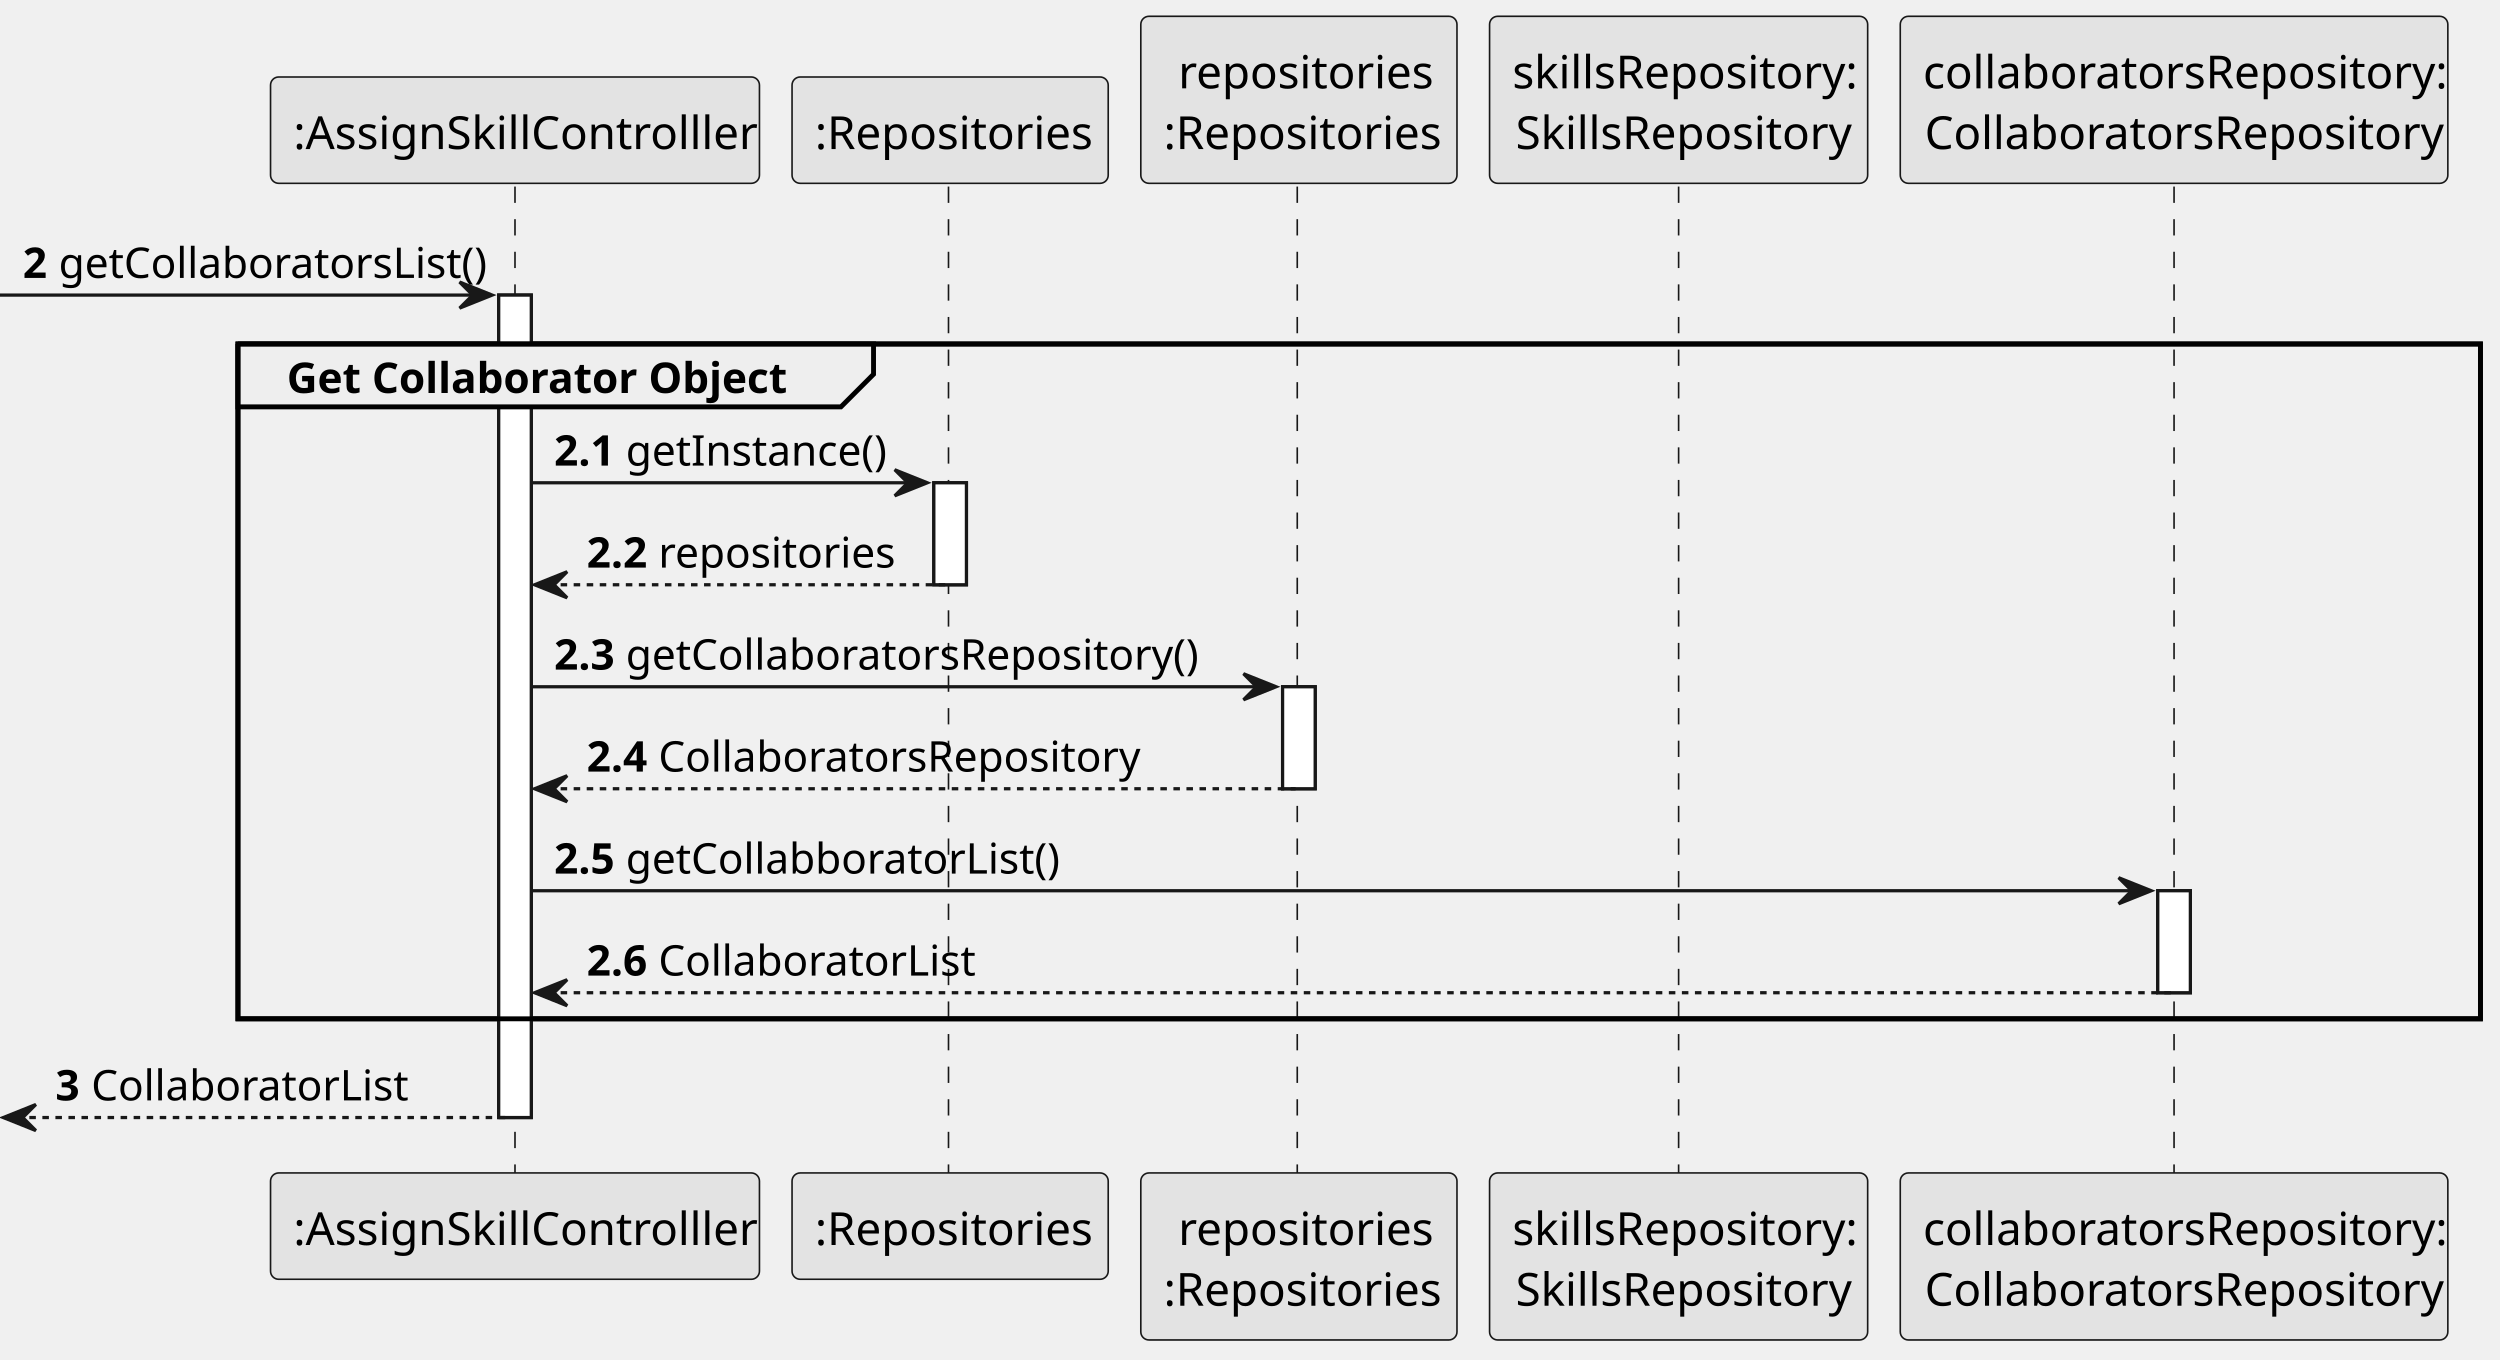
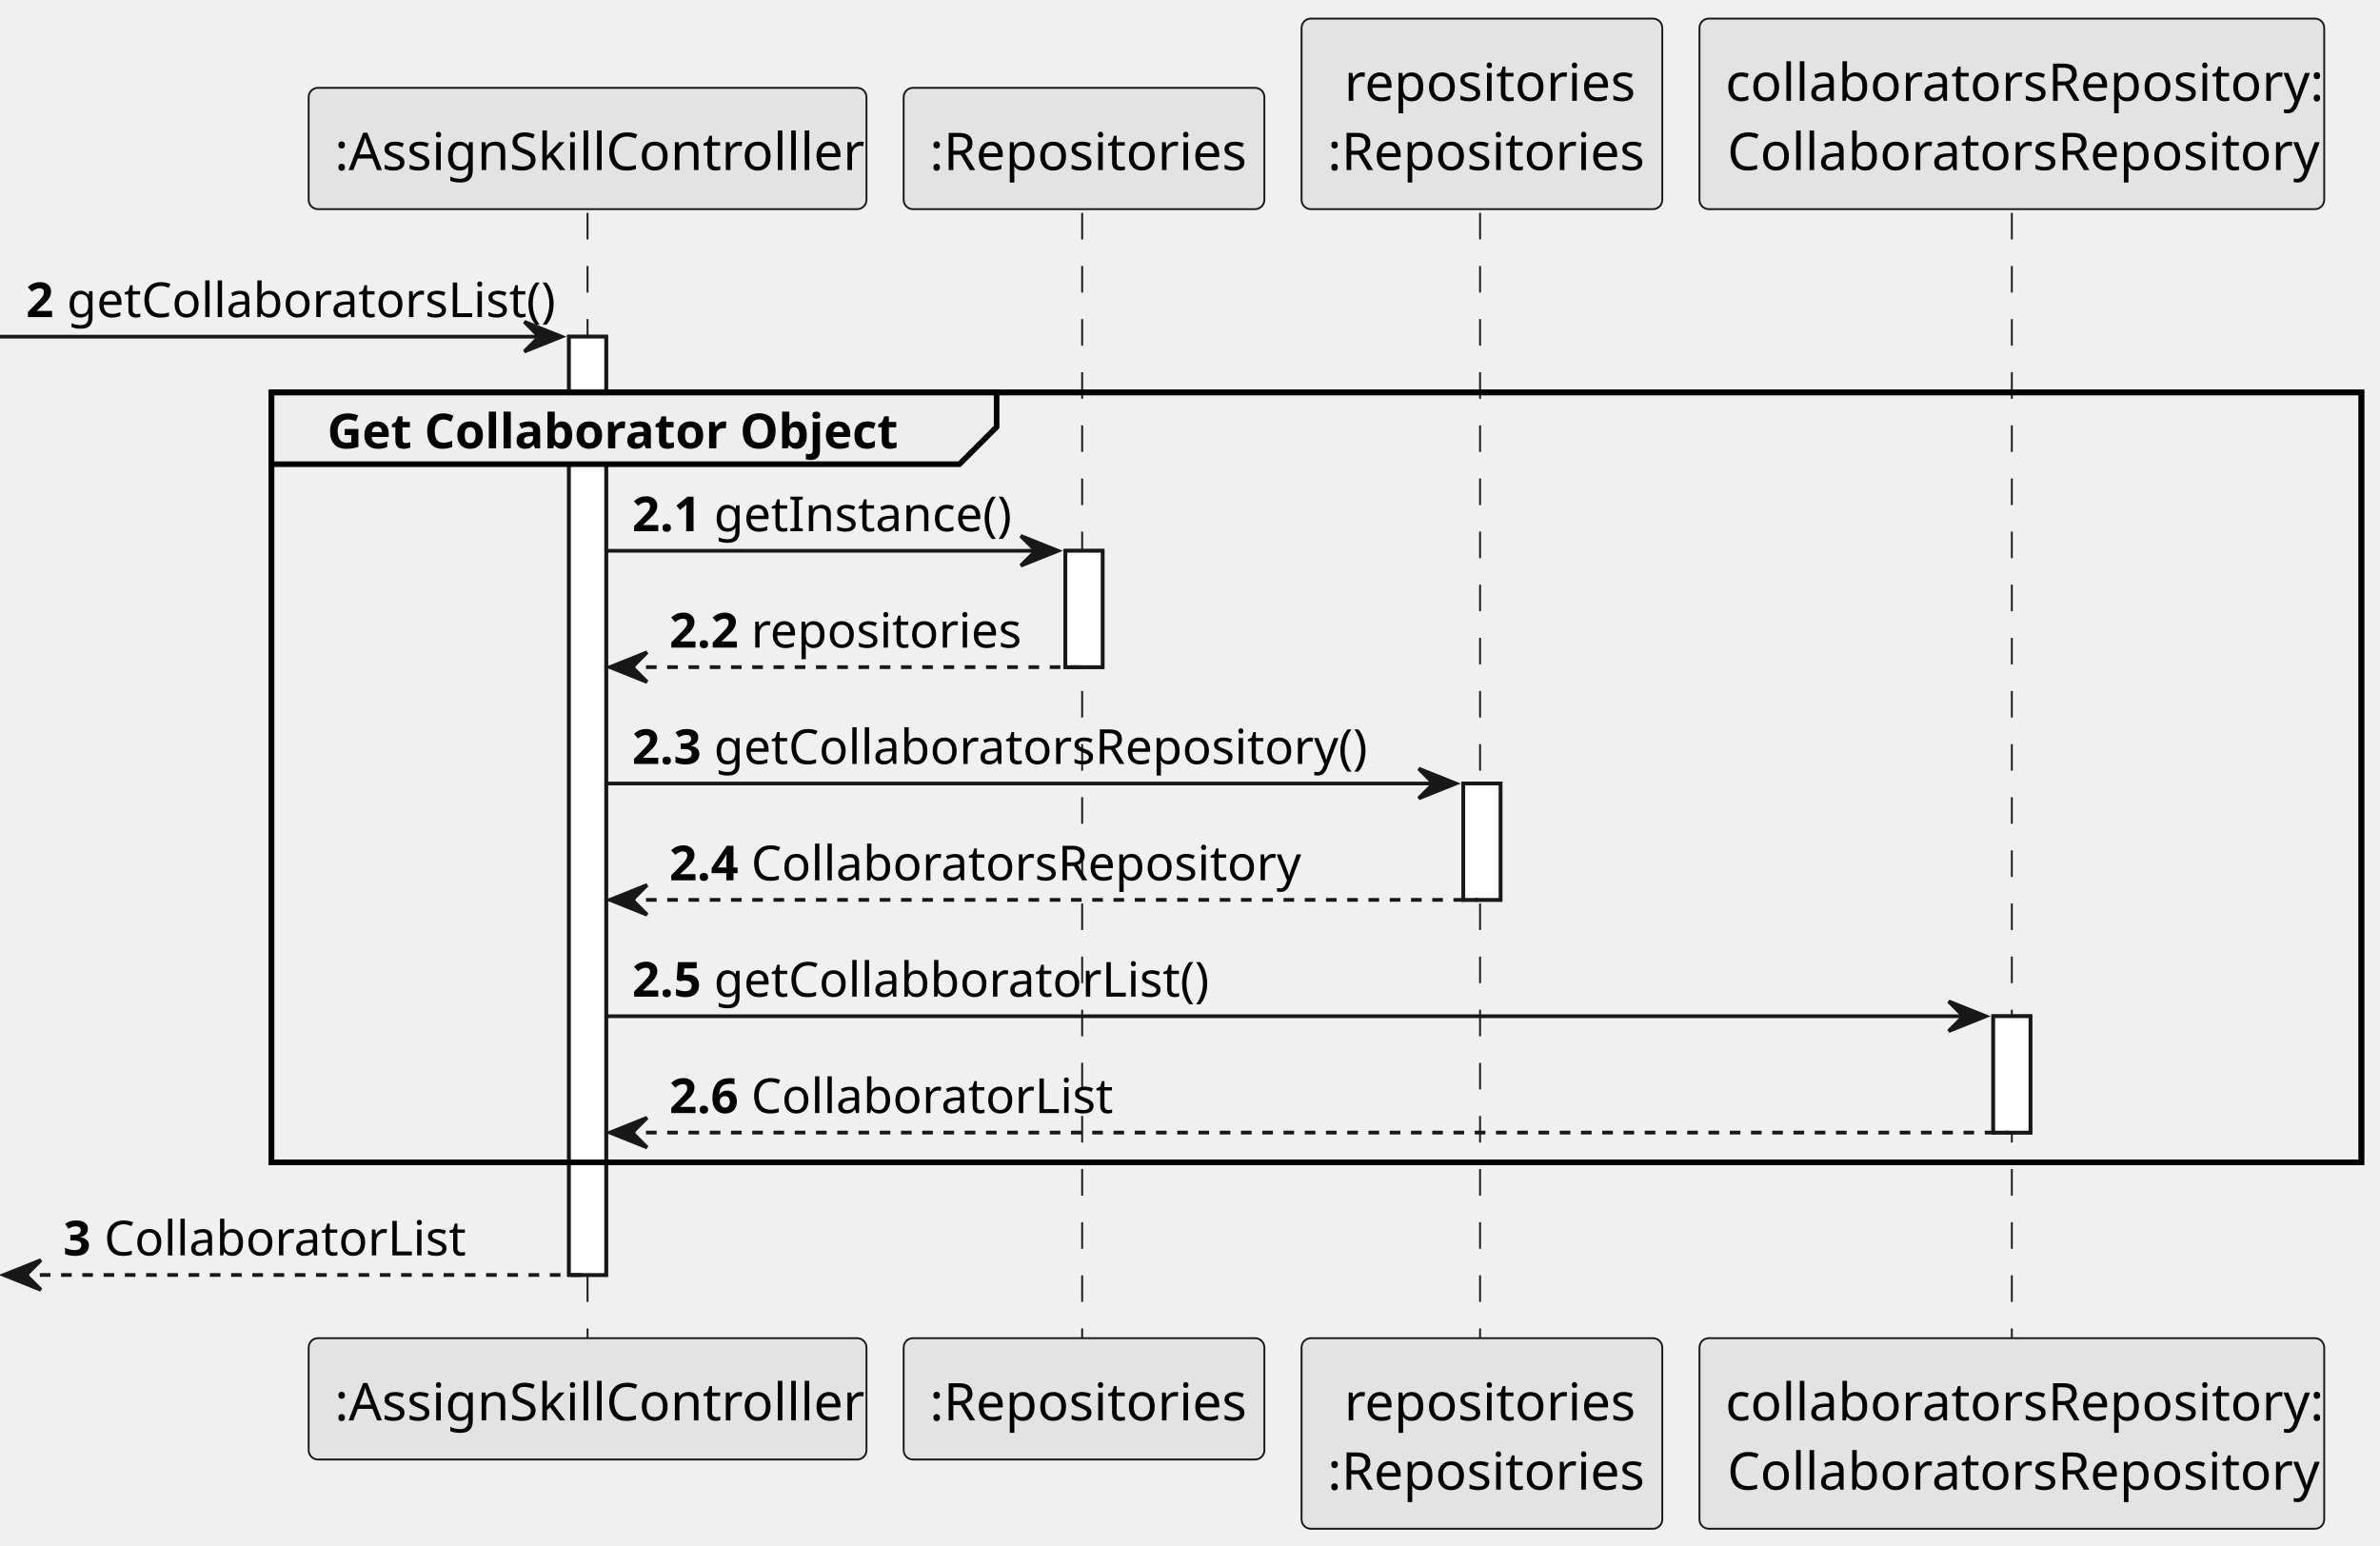
- <svg xmlns="http://www.w3.org/2000/svg" contentStyleType="text/css" height="417px" preserveAspectRatio="none" style="width:767px;height:417px;background:#FFFFFF;" version="1.1" viewBox="0 0 767 417" width="767px" zoomAndPan="magnify">
+ <svg xmlns="http://www.w3.org/2000/svg" contentStyleType="text/css" height="291.9px" preserveAspectRatio="none" style="width:448px;height:291px;background:#FFFFFF;" version="1.1" viewBox="0 0 448 291" width="448.7px" zoomAndPan="magnify">
  <defs />
  <g>
-     <rect fill="#FFFFFF" height="252.328" style="stroke:#181818;stroke-width:1.0;" width="10" x="153" y="90.533" />
-     <rect fill="#FFFFFF" height="31.291" style="stroke:#181818;stroke-width:1.0;" width="10" x="286.5" y="148.115" />
-     <rect fill="#FFFFFF" height="31.291" style="stroke:#181818;stroke-width:1.0;" width="10" x="393.5" y="210.697" />
-     <rect fill="#FFFFFF" height="31.291" style="stroke:#181818;stroke-width:1.0;" width="10" x="662" y="273.279" />
-     <rect fill="none" height="207.037" style="stroke:#000000;stroke-width:1.5;" width="688" x="73" y="105.533" />
-     <line style="stroke:#181818;stroke-width:0.5;stroke-dasharray:5.0,5.0;" x1="158" x2="158" y1="57.242" y2="360.861" />
-     <line style="stroke:#181818;stroke-width:0.5;stroke-dasharray:5.0,5.0;" x1="291" x2="291" y1="57.242" y2="360.861" />
-     <line style="stroke:#181818;stroke-width:0.5;stroke-dasharray:5.0,5.0;" x1="398" x2="398" y1="57.242" y2="360.861" />
-     <line style="stroke:#181818;stroke-width:0.5;stroke-dasharray:5.0,5.0;" x1="515" x2="515" y1="57.242" y2="360.861" />
-     <line style="stroke:#181818;stroke-width:0.5;stroke-dasharray:5.0,5.0;" x1="667" x2="667" y1="57.242" y2="360.861" />
-     <rect fill="#E3E3E3" height="32.621" rx="2.5" ry="2.5" style="stroke:#181818;stroke-width:0.5;" width="150" x="83" y="23.621" />
-     <text fill="#000000" font-family="sans-serif" font-size="14" lengthAdjust="spacing" textLength="136" x="90" y="45.728">:AssignSkillControlller</text>
-     <rect fill="#E3E3E3" height="32.621" rx="2.5" ry="2.5" style="stroke:#181818;stroke-width:0.5;" width="150" x="83" y="359.861" />
-     <text fill="#000000" font-family="sans-serif" font-size="14" lengthAdjust="spacing" textLength="136" x="90" y="381.969">:AssignSkillControlller</text>
-     <rect fill="#E3E3E3" height="32.621" rx="2.5" ry="2.5" style="stroke:#181818;stroke-width:0.5;" width="97" x="243" y="23.621" />
-     <text fill="#000000" font-family="sans-serif" font-size="14" lengthAdjust="spacing" textLength="83" x="250" y="45.728">:Repositories</text>
-     <rect fill="#E3E3E3" height="32.621" rx="2.5" ry="2.5" style="stroke:#181818;stroke-width:0.5;" width="97" x="243" y="359.861" />
-     <text fill="#000000" font-family="sans-serif" font-size="14" lengthAdjust="spacing" textLength="83" x="250" y="381.969">:Repositories</text>
-     <rect fill="#E3E3E3" height="51.242" rx="2.5" ry="2.5" style="stroke:#181818;stroke-width:0.5;" width="97" x="350" y="5" />
-     <text fill="#000000" font-family="sans-serif" font-size="14" lengthAdjust="spacing" textLength="74" x="361.5" y="27.107">repositories</text>
-     <text fill="#000000" font-family="sans-serif" font-size="14" lengthAdjust="spacing" textLength="83" x="357" y="45.728">:Repositories</text>
-     <rect fill="#E3E3E3" height="51.242" rx="2.5" ry="2.5" style="stroke:#181818;stroke-width:0.5;" width="97" x="350" y="359.861" />
-     <text fill="#000000" font-family="sans-serif" font-size="14" lengthAdjust="spacing" textLength="74" x="361.5" y="381.969">repositories</text>
-     <text fill="#000000" font-family="sans-serif" font-size="14" lengthAdjust="spacing" textLength="83" x="357" y="400.59">:Repositories</text>
-     <rect fill="#E3E3E3" height="51.242" rx="2.5" ry="2.5" style="stroke:#181818;stroke-width:0.5;" width="116" x="457" y="5" />
-     <text fill="#000000" font-family="sans-serif" font-size="14" lengthAdjust="spacing" textLength="102" x="464" y="27.107">skillsRepository:</text>
-     <text fill="#000000" font-family="sans-serif" font-size="14" lengthAdjust="spacing" textLength="100" x="465" y="45.728">SkillsRepository</text>
-     <rect fill="#E3E3E3" height="51.242" rx="2.5" ry="2.5" style="stroke:#181818;stroke-width:0.5;" width="116" x="457" y="359.861" />
-     <text fill="#000000" font-family="sans-serif" font-size="14" lengthAdjust="spacing" textLength="102" x="464" y="381.969">skillsRepository:</text>
-     <text fill="#000000" font-family="sans-serif" font-size="14" lengthAdjust="spacing" textLength="100" x="465" y="400.59">SkillsRepository</text>
-     <rect fill="#E3E3E3" height="51.242" rx="2.5" ry="2.5" style="stroke:#181818;stroke-width:0.5;" width="168" x="583" y="5" />
-     <text fill="#000000" font-family="sans-serif" font-size="14" lengthAdjust="spacing" textLength="154" x="590" y="27.107">collaboratorsRepository:</text>
-     <text fill="#000000" font-family="sans-serif" font-size="14" lengthAdjust="spacing" textLength="153" x="590.5" y="45.728">CollaboratorsRepository</text>
-     <rect fill="#E3E3E3" height="51.242" rx="2.5" ry="2.5" style="stroke:#181818;stroke-width:0.5;" width="168" x="583" y="359.861" />
-     <text fill="#000000" font-family="sans-serif" font-size="14" lengthAdjust="spacing" textLength="154" x="590" y="381.969">collaboratorsRepository:</text>
-     <text fill="#000000" font-family="sans-serif" font-size="14" lengthAdjust="spacing" textLength="153" x="590.5" y="400.59">CollaboratorsRepository</text>
-     <rect fill="#FFFFFF" height="252.328" style="stroke:#181818;stroke-width:1.0;" width="10" x="153" y="90.533" />
-     <rect fill="#FFFFFF" height="31.291" style="stroke:#181818;stroke-width:1.0;" width="10" x="286.5" y="148.115" />
-     <rect fill="#FFFFFF" height="31.291" style="stroke:#181818;stroke-width:1.0;" width="10" x="393.5" y="210.697" />
-     <rect fill="#FFFFFF" height="31.291" style="stroke:#181818;stroke-width:1.0;" width="10" x="662" y="273.279" />
-     <polygon fill="#181818" points="141,86.533,151,90.533,141,94.533,145,90.533" style="stroke:#181818;stroke-width:1.0;" />
-     <line style="stroke:#181818;stroke-width:1.0;" x1="0" x2="147" y1="90.533" y2="90.533" />
-     <text fill="#000000" font-family="sans-serif" font-size="13" font-weight="bold" lengthAdjust="spacing" textLength="7" x="7" y="85.27">2</text>
-     <text fill="#000000" font-family="sans-serif" font-size="13" lengthAdjust="spacing" textLength="123" x="18" y="85.27">getCollaboratorsList()</text>
-     <path d="M73,105.533 L268,105.533 L268,114.824 L258,124.824 L73,124.824 L73,105.533 " fill="#EEEEEE" style="stroke:#000000;stroke-width:1.5;" />
-     <rect fill="none" height="207.037" style="stroke:#000000;stroke-width:1.5;" width="688" x="73" y="105.533" />
-     <text fill="#000000" font-family="sans-serif" font-size="13" font-weight="bold" lengthAdjust="spacing" textLength="150" x="88" y="120.561">Get Collaborator Object</text>
-     <polygon fill="#181818" points="274.5,144.115,284.5,148.115,274.5,152.115,278.5,148.115" style="stroke:#181818;stroke-width:1.0;" />
-     <line style="stroke:#181818;stroke-width:1.0;" x1="163" x2="280.5" y1="148.115" y2="148.115" />
-     <text fill="#000000" font-family="sans-serif" font-size="13" font-weight="bold" lengthAdjust="spacing" textLength="18" x="170" y="142.852">2.1</text>
-     <text fill="#000000" font-family="sans-serif" font-size="13" lengthAdjust="spacing" textLength="75" x="192" y="142.852">getInstance()</text>
-     <polygon fill="#181818" points="174,175.406,164,179.406,174,183.406,170,179.406" style="stroke:#181818;stroke-width:1.0;" />
-     <line style="stroke:#181818;stroke-width:1.0;stroke-dasharray:2.0,2.0;" x1="168" x2="290.5" y1="179.406" y2="179.406" />
-     <text fill="#000000" font-family="sans-serif" font-size="13" font-weight="bold" lengthAdjust="spacing" textLength="18" x="180" y="174.144">2.2</text>
-     <text fill="#000000" font-family="sans-serif" font-size="13" lengthAdjust="spacing" textLength="67" x="202" y="174.144">repositories</text>
-     <polygon fill="#181818" points="381.5,206.697,391.5,210.697,381.5,214.697,385.5,210.697" style="stroke:#181818;stroke-width:1.0;" />
-     <line style="stroke:#181818;stroke-width:1.0;" x1="163" x2="387.5" y1="210.697" y2="210.697" />
-     <text fill="#000000" font-family="sans-serif" font-size="13" font-weight="bold" lengthAdjust="spacing" textLength="18" x="170" y="205.435">2.3</text>
-     <text fill="#000000" font-family="sans-serif" font-size="13" lengthAdjust="spacing" textLength="164" x="192" y="205.435">getCollaboratorsRepository()</text>
-     <polygon fill="#181818" points="174,237.988,164,241.988,174,245.988,170,241.988" style="stroke:#181818;stroke-width:1.0;" />
-     <line style="stroke:#181818;stroke-width:1.0;stroke-dasharray:2.0,2.0;" x1="168" x2="397.5" y1="241.988" y2="241.988" />
-     <text fill="#000000" font-family="sans-serif" font-size="13" font-weight="bold" lengthAdjust="spacing" textLength="18" x="180" y="236.726">2.4</text>
-     <text fill="#000000" font-family="sans-serif" font-size="13" lengthAdjust="spacing" textLength="138" x="202" y="236.726">CollaboratorsRepository</text>
-     <polygon fill="#181818" points="650,269.279,660,273.279,650,277.279,654,273.279" style="stroke:#181818;stroke-width:1.0;" />
-     <line style="stroke:#181818;stroke-width:1.0;" x1="163" x2="656" y1="273.279" y2="273.279" />
-     <text fill="#000000" font-family="sans-serif" font-size="13" font-weight="bold" lengthAdjust="spacing" textLength="18" x="170" y="268.017">2.5</text>
-     <text fill="#000000" font-family="sans-serif" font-size="13" lengthAdjust="spacing" textLength="123" x="192" y="268.017">getCollabboratorList()</text>
-     <polygon fill="#181818" points="174,300.57,164,304.57,174,308.57,170,304.57" style="stroke:#181818;stroke-width:1.0;" />
-     <line style="stroke:#181818;stroke-width:1.0;stroke-dasharray:2.0,2.0;" x1="168" x2="666" y1="304.57" y2="304.57" />
-     <text fill="#000000" font-family="sans-serif" font-size="13" font-weight="bold" lengthAdjust="spacing" textLength="18" x="180" y="299.308">2.6</text>
-     <text fill="#000000" font-family="sans-serif" font-size="13" lengthAdjust="spacing" textLength="90" x="202" y="299.308">CollaboratorList</text>
-     <polygon fill="#181818" points="11,338.861,1,342.861,11,346.861,7,342.861" style="stroke:#181818;stroke-width:1.0;" />
-     <line style="stroke:#181818;stroke-width:1.0;stroke-dasharray:2.0,2.0;" x1="5" x2="157" y1="342.861" y2="342.861" />
-     <text fill="#000000" font-family="sans-serif" font-size="13" font-weight="bold" lengthAdjust="spacing" textLength="7" x="17" y="337.599">3</text>
-     <text fill="#000000" font-family="sans-serif" font-size="13" lengthAdjust="spacing" textLength="90" x="28" y="337.599">CollaboratorList</text>
+     <rect fill="#FFFFFF" height="176.63" style="stroke:#181818;stroke-width:0.7;" width="7" x="107.1" y="63.373" />
+     <rect fill="#FFFFFF" height="21.904" style="stroke:#181818;stroke-width:0.7;" width="7" x="200.55" y="103.681" />
+     <rect fill="#FFFFFF" height="21.904" style="stroke:#181818;stroke-width:0.7;" width="7" x="275.45" y="147.488" />
+     <rect fill="#FFFFFF" height="21.904" style="stroke:#181818;stroke-width:0.7;" width="7" x="375.2" y="191.296" />
+     <rect fill="none" height="144.926" style="stroke:#000000;stroke-width:1.05;" width="393.4" x="51.1" y="73.873" />
+     <line style="stroke:#181818;stroke-width:0.35;stroke-dasharray:5.0,5.0;" x1="110.6" x2="110.6" y1="40.069" y2="252.603" />
+     <line style="stroke:#181818;stroke-width:0.35;stroke-dasharray:5.0,5.0;" x1="203.7" x2="203.7" y1="40.069" y2="252.603" />
+     <line style="stroke:#181818;stroke-width:0.35;stroke-dasharray:5.0,5.0;" x1="278.6" x2="278.6" y1="40.069" y2="252.603" />
+     <line style="stroke:#181818;stroke-width:0.35;stroke-dasharray:5.0,5.0;" x1="378.7" x2="378.7" y1="40.069" y2="252.603" />
+     <rect fill="#E3E3E3" height="22.835" rx="1.75" ry="1.75" style="stroke:#181818;stroke-width:0.35;" width="105" x="58.1" y="16.535" />
+     <text fill="#000000" font-family="sans-serif" font-size="9.8" lengthAdjust="spacing" textLength="95.2" x="63" y="32.01">:AssignSkillControlller</text>
+     <rect fill="#E3E3E3" height="22.835" rx="1.75" ry="1.75" style="stroke:#181818;stroke-width:0.35;" width="105" x="58.1" y="251.903" />
+     <text fill="#000000" font-family="sans-serif" font-size="9.8" lengthAdjust="spacing" textLength="95.2" x="63" y="267.378">:AssignSkillControlller</text>
+     <rect fill="#E3E3E3" height="22.835" rx="1.75" ry="1.75" style="stroke:#181818;stroke-width:0.35;" width="67.9" x="170.1" y="16.535" />
+     <text fill="#000000" font-family="sans-serif" font-size="9.8" lengthAdjust="spacing" textLength="58.1" x="175" y="32.01">:Repositories</text>
+     <rect fill="#E3E3E3" height="22.835" rx="1.75" ry="1.75" style="stroke:#181818;stroke-width:0.35;" width="67.9" x="170.1" y="251.903" />
+     <text fill="#000000" font-family="sans-serif" font-size="9.8" lengthAdjust="spacing" textLength="58.1" x="175" y="267.378">:Repositories</text>
+     <rect fill="#E3E3E3" height="35.87" rx="1.75" ry="1.75" style="stroke:#181818;stroke-width:0.35;" width="67.9" x="245" y="3.5" />
+     <text fill="#000000" font-family="sans-serif" font-size="9.8" lengthAdjust="spacing" textLength="51.8" x="253.05" y="18.975">repositories</text>
+     <text fill="#000000" font-family="sans-serif" font-size="9.8" lengthAdjust="spacing" textLength="58.1" x="249.9" y="32.01">:Repositories</text>
+     <rect fill="#E3E3E3" height="35.87" rx="1.75" ry="1.75" style="stroke:#181818;stroke-width:0.35;" width="67.9" x="245" y="251.903" />
+     <text fill="#000000" font-family="sans-serif" font-size="9.8" lengthAdjust="spacing" textLength="51.8" x="253.05" y="267.378">repositories</text>
+     <text fill="#000000" font-family="sans-serif" font-size="9.8" lengthAdjust="spacing" textLength="58.1" x="249.9" y="280.413">:Repositories</text>
+     <rect fill="#E3E3E3" height="35.87" rx="1.75" ry="1.75" style="stroke:#181818;stroke-width:0.35;" width="117.6" x="319.9" y="3.5" />
+     <text fill="#000000" font-family="sans-serif" font-size="9.8" lengthAdjust="spacing" textLength="107.8" x="324.8" y="18.975">collaboratorsRepository:</text>
+     <text fill="#000000" font-family="sans-serif" font-size="9.8" lengthAdjust="spacing" textLength="107.1" x="325.15" y="32.01">CollaboratorsRepository</text>
+     <rect fill="#E3E3E3" height="35.87" rx="1.75" ry="1.75" style="stroke:#181818;stroke-width:0.35;" width="117.6" x="319.9" y="251.903" />
+     <text fill="#000000" font-family="sans-serif" font-size="9.8" lengthAdjust="spacing" textLength="107.8" x="324.8" y="267.378">collaboratorsRepository:</text>
+     <text fill="#000000" font-family="sans-serif" font-size="9.8" lengthAdjust="spacing" textLength="107.1" x="325.15" y="280.413">CollaboratorsRepository</text>
+     <rect fill="#FFFFFF" height="176.63" style="stroke:#181818;stroke-width:0.7;" width="7" x="107.1" y="63.373" />
+     <rect fill="#FFFFFF" height="21.904" style="stroke:#181818;stroke-width:0.7;" width="7" x="200.55" y="103.681" />
+     <rect fill="#FFFFFF" height="21.904" style="stroke:#181818;stroke-width:0.7;" width="7" x="275.45" y="147.488" />
+     <rect fill="#FFFFFF" height="21.904" style="stroke:#181818;stroke-width:0.7;" width="7" x="375.2" y="191.296" />
+     <polygon fill="#181818" points="98.7,60.573,105.7,63.373,98.7,66.173,101.5,63.373" style="stroke:#181818;stroke-width:0.7;" />
+     <line style="stroke:#181818;stroke-width:0.7;" x1="0" x2="102.9" y1="63.373" y2="63.373" />
+     <text fill="#000000" font-family="sans-serif" font-size="9.1" font-weight="bold" lengthAdjust="spacing" textLength="4.9" x="4.9" y="59.689">2</text>
+     <text fill="#000000" font-family="sans-serif" font-size="9.1" lengthAdjust="spacing" textLength="86.1" x="12.6" y="59.689">getCollaboratorsList()</text>
+     <path d="M51.1,73.873 L187.6,73.873 L187.6,80.377 L180.6,87.377 L51.1,87.377 L51.1,73.873 " fill="#EEEEEE" style="stroke:#000000;stroke-width:1.05;" />
+     <rect fill="none" height="144.926" style="stroke:#000000;stroke-width:1.05;" width="393.4" x="51.1" y="73.873" />
+     <text fill="#000000" font-family="sans-serif" font-size="9.1" font-weight="bold" lengthAdjust="spacing" textLength="105" x="61.6" y="84.393">Get Collaborator Object</text>
+     <polygon fill="#181818" points="192.15,100.881,199.15,103.681,192.15,106.481,194.95,103.681" style="stroke:#181818;stroke-width:0.7;" />
+     <line style="stroke:#181818;stroke-width:0.7;" x1="114.1" x2="196.35" y1="103.681" y2="103.681" />
+     <text fill="#000000" font-family="sans-serif" font-size="9.1" font-weight="bold" lengthAdjust="spacing" textLength="12.6" x="119" y="99.997">2.1</text>
+     <text fill="#000000" font-family="sans-serif" font-size="9.1" lengthAdjust="spacing" textLength="52.5" x="134.4" y="99.997">getInstance()</text>
+     <polygon fill="#181818" points="121.8,122.784,114.8,125.584,121.8,128.384,119,125.584" style="stroke:#181818;stroke-width:0.7;" />
+     <line style="stroke:#181818;stroke-width:0.7;stroke-dasharray:2.0,2.0;" x1="117.6" x2="203.35" y1="125.584" y2="125.584" />
+     <text fill="#000000" font-family="sans-serif" font-size="9.1" font-weight="bold" lengthAdjust="spacing" textLength="12.6" x="126" y="121.9">2.2</text>
+     <text fill="#000000" font-family="sans-serif" font-size="9.1" lengthAdjust="spacing" textLength="46.9" x="141.4" y="121.9">repositories</text>
+     <polygon fill="#181818" points="267.05,144.688,274.05,147.488,267.05,150.288,269.85,147.488" style="stroke:#181818;stroke-width:0.7;" />
+     <line style="stroke:#181818;stroke-width:0.7;" x1="114.1" x2="271.25" y1="147.488" y2="147.488" />
+     <text fill="#000000" font-family="sans-serif" font-size="9.1" font-weight="bold" lengthAdjust="spacing" textLength="12.6" x="119" y="143.804">2.3</text>
+     <text fill="#000000" font-family="sans-serif" font-size="9.1" lengthAdjust="spacing" textLength="114.8" x="134.4" y="143.804">getCollaboratorsRepository()</text>
+     <polygon fill="#181818" points="121.8,166.592,114.8,169.392,121.8,172.192,119,169.392" style="stroke:#181818;stroke-width:0.7;" />
+     <line style="stroke:#181818;stroke-width:0.7;stroke-dasharray:2.0,2.0;" x1="117.6" x2="278.25" y1="169.392" y2="169.392" />
+     <text fill="#000000" font-family="sans-serif" font-size="9.1" font-weight="bold" lengthAdjust="spacing" textLength="12.6" x="126" y="165.708">2.4</text>
+     <text fill="#000000" font-family="sans-serif" font-size="9.1" lengthAdjust="spacing" textLength="96.6" x="141.4" y="165.708">CollaboratorsRepository</text>
+     <polygon fill="#181818" points="366.8,188.495,373.8,191.296,366.8,194.095,369.6,191.296" style="stroke:#181818;stroke-width:0.7;" />
+     <line style="stroke:#181818;stroke-width:0.7;" x1="114.1" x2="371" y1="191.296" y2="191.296" />
+     <text fill="#000000" font-family="sans-serif" font-size="9.1" font-weight="bold" lengthAdjust="spacing" textLength="12.6" x="119" y="187.612">2.5</text>
+     <text fill="#000000" font-family="sans-serif" font-size="9.1" lengthAdjust="spacing" textLength="86.1" x="134.4" y="187.612">getCollabboratorList()</text>
+     <polygon fill="#181818" points="121.8,210.399,114.8,213.199,121.8,215.999,119,213.199" style="stroke:#181818;stroke-width:0.7;" />
+     <line style="stroke:#181818;stroke-width:0.7;stroke-dasharray:2.0,2.0;" x1="117.6" x2="378" y1="213.199" y2="213.199" />
+     <text fill="#000000" font-family="sans-serif" font-size="9.1" font-weight="bold" lengthAdjust="spacing" textLength="12.6" x="126" y="209.515">2.6</text>
+     <text fill="#000000" font-family="sans-serif" font-size="9.1" lengthAdjust="spacing" textLength="63" x="141.4" y="209.515">CollaboratorList</text>
+     <polygon fill="#181818" points="7.7,237.203,0.7,240.003,7.7,242.803,4.9,240.003" style="stroke:#181818;stroke-width:0.7;" />
+     <line style="stroke:#181818;stroke-width:0.7;stroke-dasharray:2.0,2.0;" x1="3.5" x2="109.9" y1="240.003" y2="240.003" />
+     <text fill="#000000" font-family="sans-serif" font-size="9.1" font-weight="bold" lengthAdjust="spacing" textLength="4.9" x="11.9" y="236.319">3</text>
+     <text fill="#000000" font-family="sans-serif" font-size="9.1" lengthAdjust="spacing" textLength="63" x="19.6" y="236.319">CollaboratorList</text>
  </g>
</svg>
